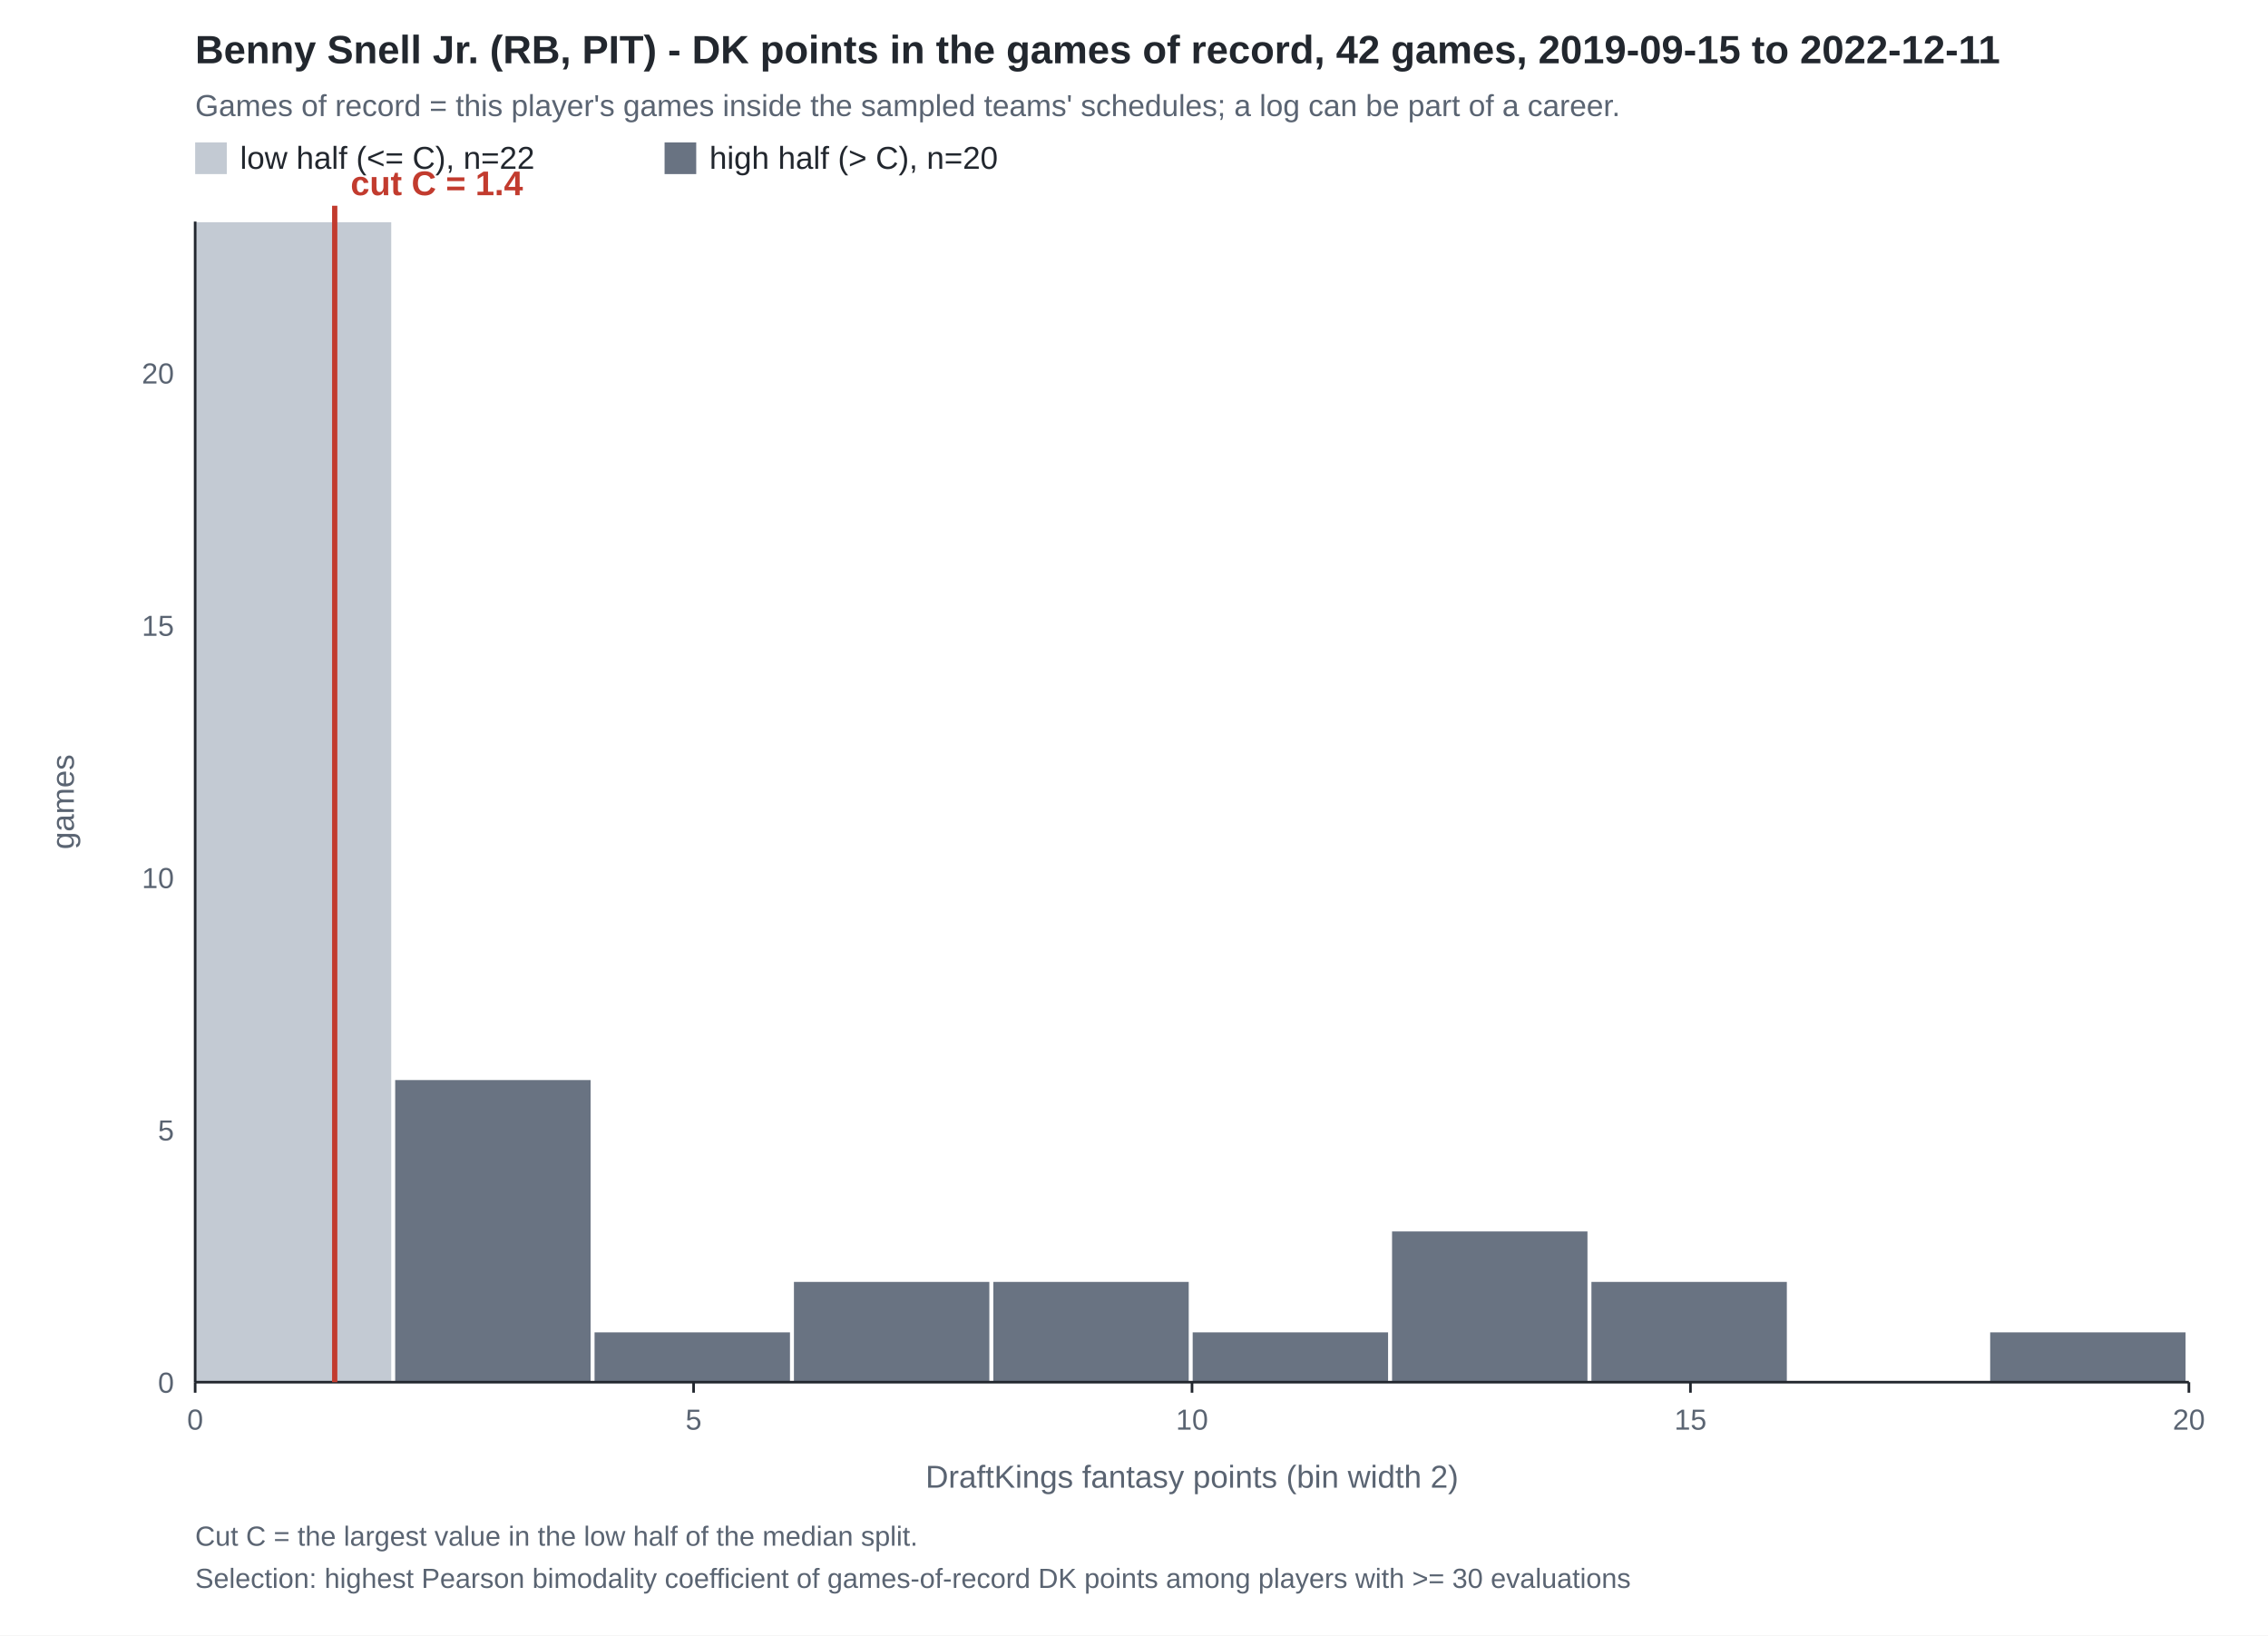
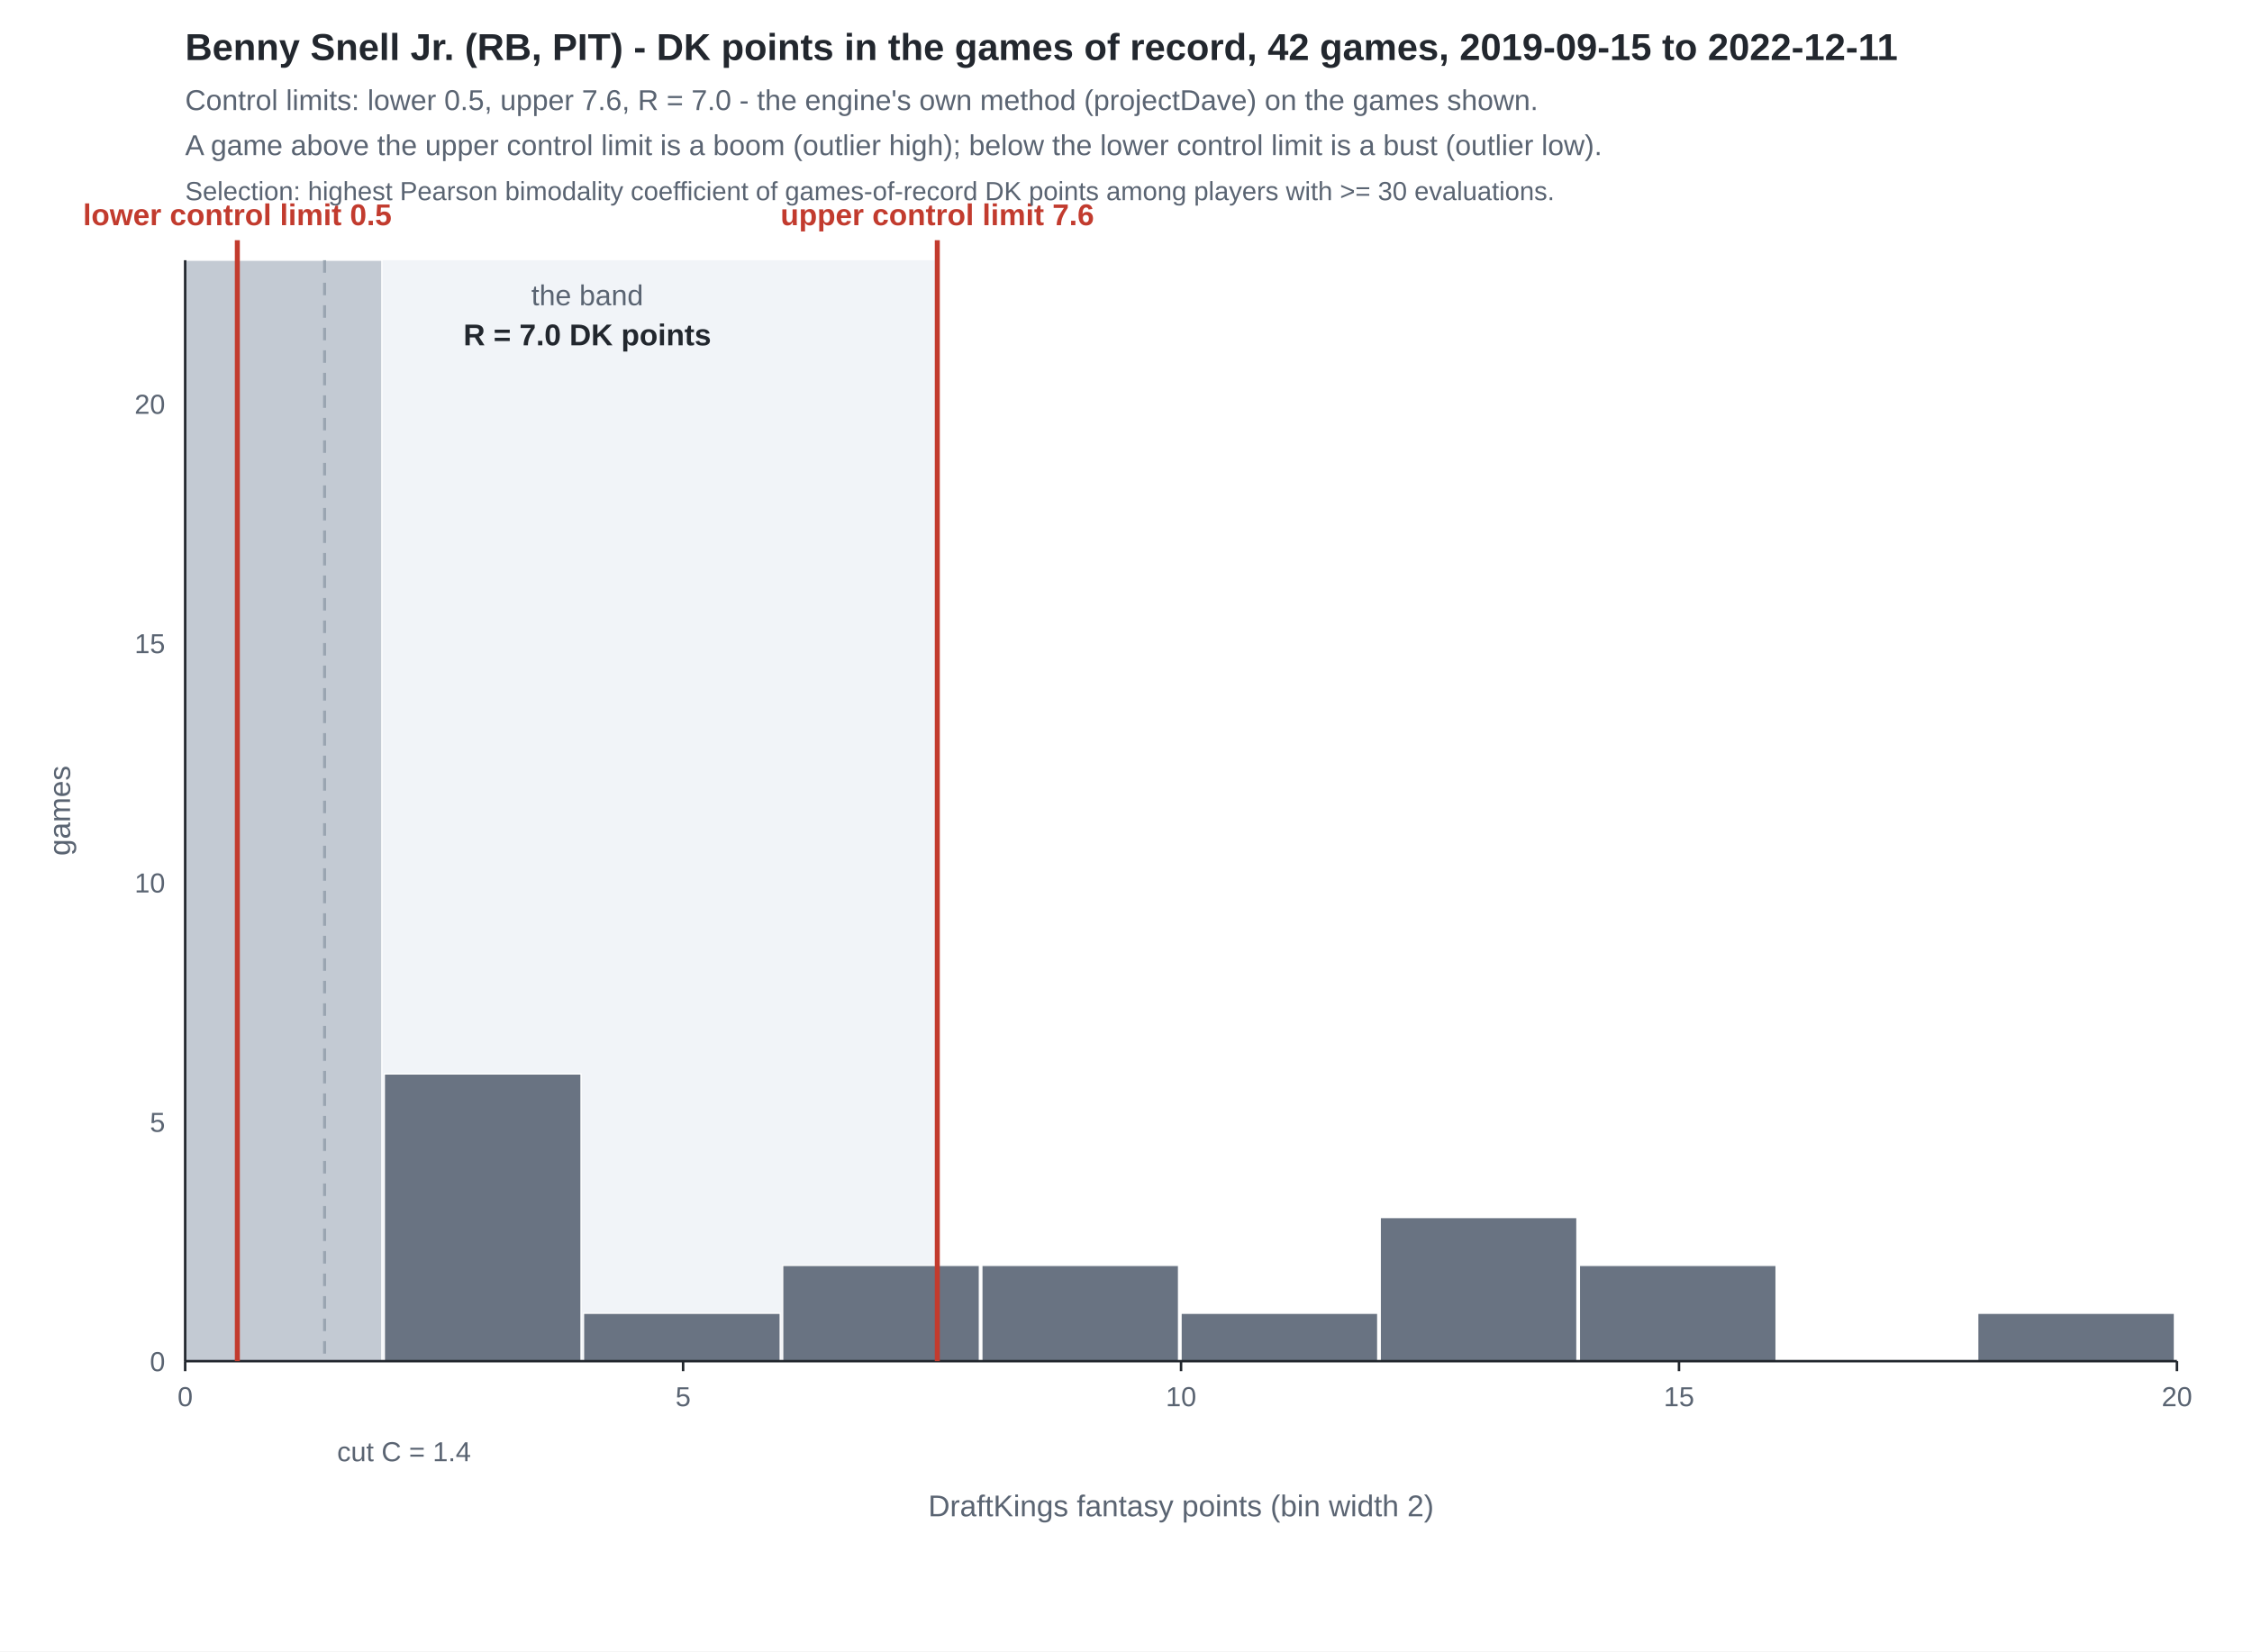
- <svg xmlns="http://www.w3.org/2000/svg" width="860" height="620" viewBox="0 0 860 620">
+ <svg xmlns="http://www.w3.org/2000/svg" width="900" height="660" viewBox="0 0 900 660">
  <rect width="100%" height="100%" fill="white" />
  <g font-family="Segoe UI, Arial, sans-serif">
-     <rect x="74" y="84" width="74.6" height="440" fill="#c3cad3" stroke="white" stroke-width="0.5" />
-     <rect x="149.6" y="409.217" width="74.6" height="114.783" fill="#697382" stroke="white" stroke-width="0.5" />
-     <rect x="225.2" y="504.87" width="74.6" height="19.13" fill="#697382" stroke="white" stroke-width="0.5" />
-     <rect x="300.8" y="485.739" width="74.6" height="38.261" fill="#697382" stroke="white" stroke-width="0.5" />
-     <rect x="376.4" y="485.739" width="74.6" height="38.261" fill="#697382" stroke="white" stroke-width="0.5" />
-     <rect x="452" y="504.87" width="74.6" height="19.13" fill="#697382" stroke="white" stroke-width="0.5" />
-     <rect x="527.6" y="466.609" width="74.6" height="57.391" fill="#697382" stroke="white" stroke-width="0.5" />
-     <rect x="603.2" y="485.739" width="74.6" height="38.261" fill="#697382" stroke="white" stroke-width="0.5" />
-     <rect x="754.4" y="504.87" width="74.6" height="19.13" fill="#697382" stroke="white" stroke-width="0.5" />
-     <line x1="74" y1="84" x2="74" y2="524" stroke="#22272e" stroke-width="1" />
-     <line x1="74" y1="524" x2="830" y2="524" stroke="#22272e" stroke-width="1" />
-     <line x1="74" y1="524" x2="74" y2="528" stroke="#22272e" stroke-width="1" />
-     <text x="74" y="542" font-size="11" fill="#5a6472" text-anchor="middle">0</text>
-     <line x1="263" y1="524" x2="263" y2="528" stroke="#22272e" stroke-width="1" />
-     <text x="263" y="542" font-size="11" fill="#5a6472" text-anchor="middle">5</text>
-     <line x1="452" y1="524" x2="452" y2="528" stroke="#22272e" stroke-width="1" />
-     <text x="452" y="542" font-size="11" fill="#5a6472" text-anchor="middle">10</text>
-     <line x1="641" y1="524" x2="641" y2="528" stroke="#22272e" stroke-width="1" />
-     <text x="641" y="542" font-size="11" fill="#5a6472" text-anchor="middle">15</text>
-     <line x1="830" y1="524" x2="830" y2="528" stroke="#22272e" stroke-width="1" />
-     <text x="830" y="542" font-size="11" fill="#5a6472" text-anchor="middle">20</text>
-     <text x="66" y="528" font-size="11" fill="#5a6472" text-anchor="end">0</text>
-     <text x="66" y="432.348" font-size="11" fill="#5a6472" text-anchor="end">5</text>
-     <text x="66" y="336.696" font-size="11" fill="#5a6472" text-anchor="end">10</text>
-     <text x="66" y="241.043" font-size="11" fill="#5a6472" text-anchor="end">15</text>
-     <text x="66" y="145.391" font-size="11" fill="#5a6472" text-anchor="end">20</text>
-     <text x="452" y="564" font-size="12" fill="#5a6472" text-anchor="middle">DraftKings fantasy points (bin width 2)</text>
-     <text x="28" y="304" font-size="12" fill="#5a6472" text-anchor="middle" transform="rotate(-90 28 304)">games</text>
-     <line x1="126.92" y1="78" x2="126.92" y2="524" stroke="#c23b2e" stroke-width="2" />
-     <text x="132.92" y="74" font-size="13" fill="#c23b2e" text-anchor="start" font-weight="600">cut C = 1.4</text>
-     <rect x="74" y="54" width="12" height="12" fill="#c3cad3" />
-     <text x="91" y="64" font-size="12" fill="#22272e">low half (&lt;= C), n=22</text>
-     <rect x="252" y="54" width="12" height="12" fill="#697382" />
-     <text x="269" y="64" font-size="12" fill="#22272e">high half (&gt; C), n=20</text>
+     <rect x="94.848" y="104" width="279.737" height="440" fill="#f1f4f8" />
+     <rect x="74" y="104" width="78.6" height="440" fill="#c3cad3" stroke="white" stroke-width="0.5" />
+     <rect x="153.6" y="429.217" width="78.6" height="114.783" fill="#697382" stroke="white" stroke-width="0.5" />
+     <rect x="233.2" y="524.87" width="78.6" height="19.13" fill="#697382" stroke="white" stroke-width="0.5" />
+     <rect x="312.8" y="505.739" width="78.6" height="38.261" fill="#697382" stroke="white" stroke-width="0.5" />
+     <rect x="392.4" y="505.739" width="78.6" height="38.261" fill="#697382" stroke="white" stroke-width="0.5" />
+     <rect x="472" y="524.87" width="78.6" height="19.13" fill="#697382" stroke="white" stroke-width="0.5" />
+     <rect x="551.6" y="486.609" width="78.6" height="57.391" fill="#697382" stroke="white" stroke-width="0.5" />
+     <rect x="631.2" y="505.739" width="78.6" height="38.261" fill="#697382" stroke="white" stroke-width="0.5" />
+     <rect x="790.4" y="524.87" width="78.6" height="19.13" fill="#697382" stroke="white" stroke-width="0.5" />
+     <line x1="74" y1="104" x2="74" y2="544" stroke="#22272e" stroke-width="1" />
+     <line x1="74" y1="544" x2="870" y2="544" stroke="#22272e" stroke-width="1" />
+     <line x1="74" y1="544" x2="74" y2="548" stroke="#22272e" stroke-width="1" />
+     <text x="74" y="562" font-size="11" fill="#5a6472" text-anchor="middle">0</text>
+     <line x1="273" y1="544" x2="273" y2="548" stroke="#22272e" stroke-width="1" />
+     <text x="273" y="562" font-size="11" fill="#5a6472" text-anchor="middle">5</text>
+     <line x1="472" y1="544" x2="472" y2="548" stroke="#22272e" stroke-width="1" />
+     <text x="472" y="562" font-size="11" fill="#5a6472" text-anchor="middle">10</text>
+     <line x1="671" y1="544" x2="671" y2="548" stroke="#22272e" stroke-width="1" />
+     <text x="671" y="562" font-size="11" fill="#5a6472" text-anchor="middle">15</text>
+     <line x1="870" y1="544" x2="870" y2="548" stroke="#22272e" stroke-width="1" />
+     <text x="870" y="562" font-size="11" fill="#5a6472" text-anchor="middle">20</text>
+     <text x="66" y="548" font-size="11" fill="#5a6472" text-anchor="end">0</text>
+     <text x="66" y="452.348" font-size="11" fill="#5a6472" text-anchor="end">5</text>
+     <text x="66" y="356.696" font-size="11" fill="#5a6472" text-anchor="end">10</text>
+     <text x="66" y="261.043" font-size="11" fill="#5a6472" text-anchor="end">15</text>
+     <text x="66" y="165.391" font-size="11" fill="#5a6472" text-anchor="end">20</text>
+     <line x1="129.72" y1="104" x2="129.72" y2="544" stroke="#9aa5b1" stroke-width="1.2" stroke-dasharray="5 4" />
+     <text x="134.72" y="584" font-size="11" fill="#5a6472" text-anchor="start">cut C = 1.4</text>
+     <line x1="94.848" y1="96" x2="94.848" y2="544" stroke="#c23b2e" stroke-width="2" />
+     <line x1="374.585" y1="96" x2="374.585" y2="544" stroke="#c23b2e" stroke-width="2" />
+     <text x="94.848" y="90" font-size="12" fill="#c23b2e" text-anchor="middle" font-weight="600">lower control limit 0.5</text>
+     <text x="374.585" y="90" font-size="12" fill="#c23b2e" text-anchor="middle" font-weight="600">upper control limit 7.6</text>
+     <text x="234.716" y="122" font-size="11.5" fill="#5a6472" text-anchor="middle">the band</text>
+     <text x="234.716" y="138" font-size="12" fill="#22272e" text-anchor="middle" font-weight="700">R = 7.0 DK points</text>
+     <text x="472" y="606" font-size="12" fill="#5a6472" text-anchor="middle">DraftKings fantasy points (bin width 2)</text>
+     <text x="28" y="324" font-size="12" fill="#5a6472" text-anchor="middle" transform="rotate(-90 28 324)">games</text>
    <text x="74" y="24" font-size="15" fill="#22272e" text-anchor="start" font-weight="700">Benny Snell Jr. (RB, PIT) - DK points in the games of record, 42 games, 2019-09-15 to 2022-12-11</text>
-     <text x="74" y="44" font-size="11.5" fill="#5a6472">Games of record = this player's games inside the sampled teams' schedules; a log can be part of a career.</text>
-     <text x="74" y="586" font-size="10.5" fill="#5a6472">Cut C = the largest value in the low half of the median split.</text>
-     <text x="74" y="602" font-size="10.5" fill="#5a6472">Selection: highest Pearson bimodality coefficient of games-of-record DK points among players with &gt;= 30 evaluations</text>
+     <text x="74" y="44" font-size="11.5" fill="#5a6472">Control limits: lower 0.5, upper 7.6, R = 7.0 - the engine's own method (projectDave) on the games shown.</text>
+     <text x="74" y="62" font-size="11.5" fill="#5a6472">A game above the upper control limit is a boom (outlier high); below the lower control limit is a bust (outlier low).</text>
+     <text x="74" y="80" font-size="10.5" fill="#5a6472">Selection: highest Pearson bimodality coefficient of games-of-record DK points among players with &gt;= 30 evaluations.</text>
  </g>
</svg>
